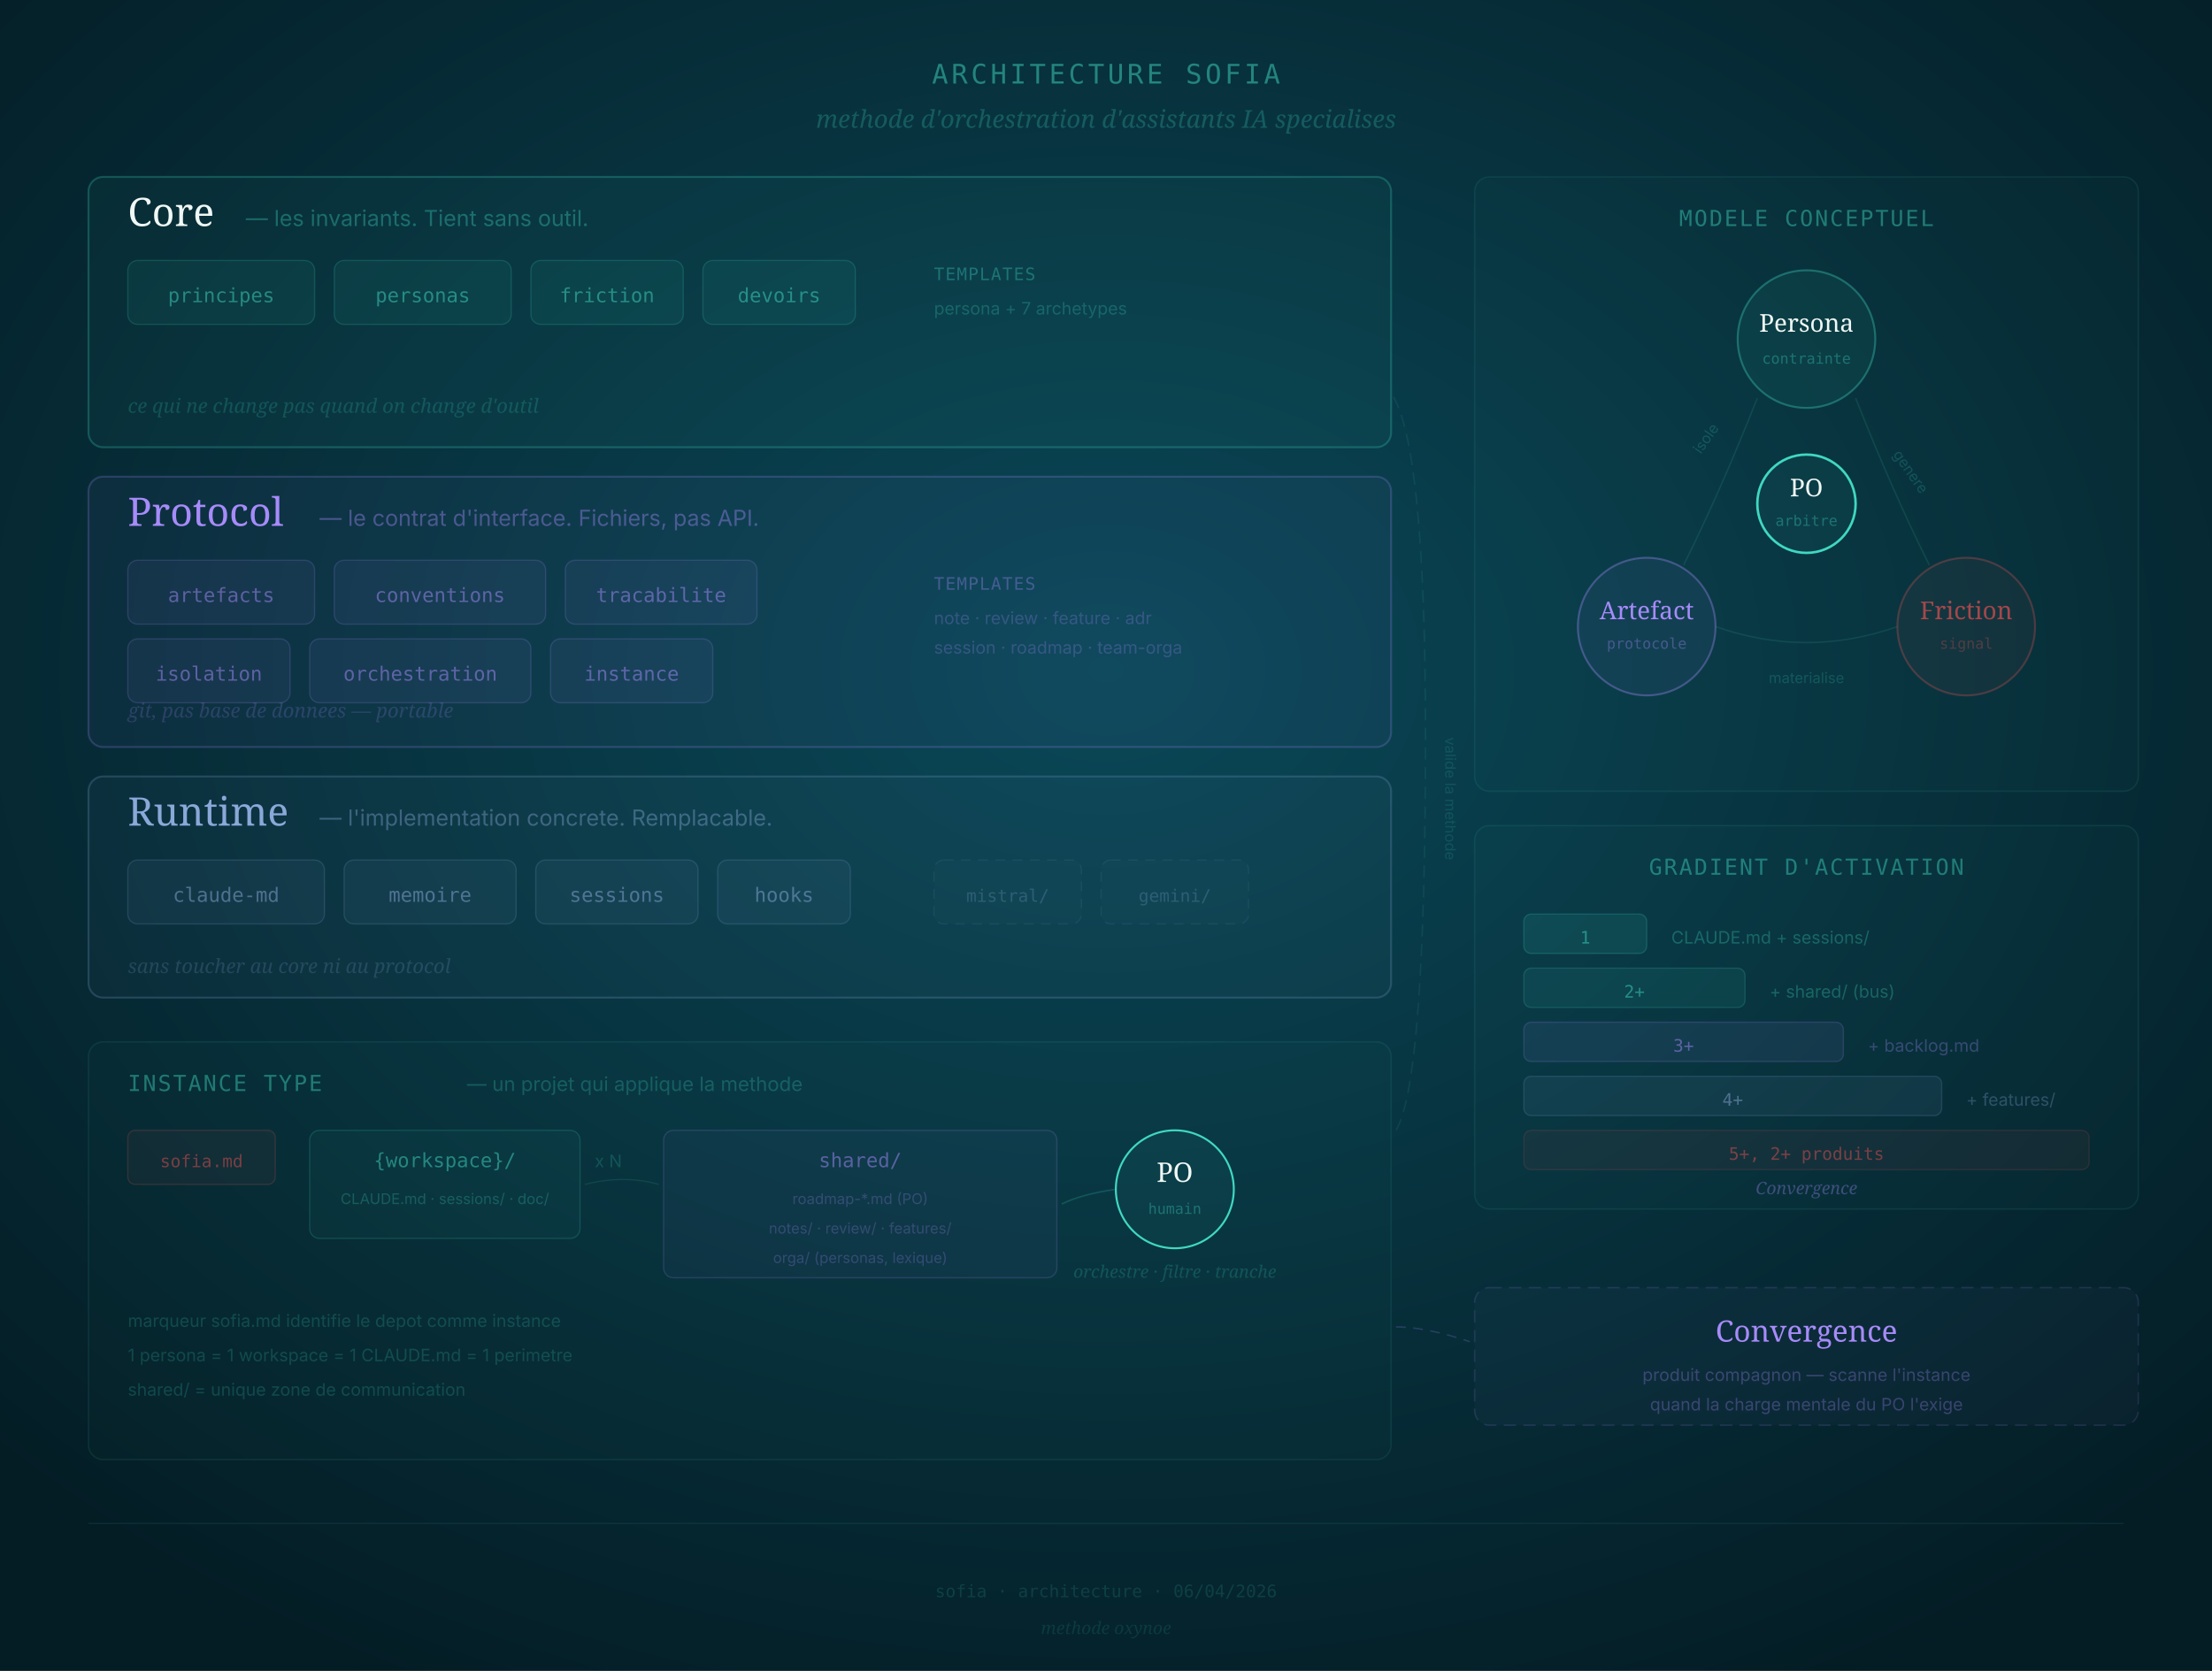
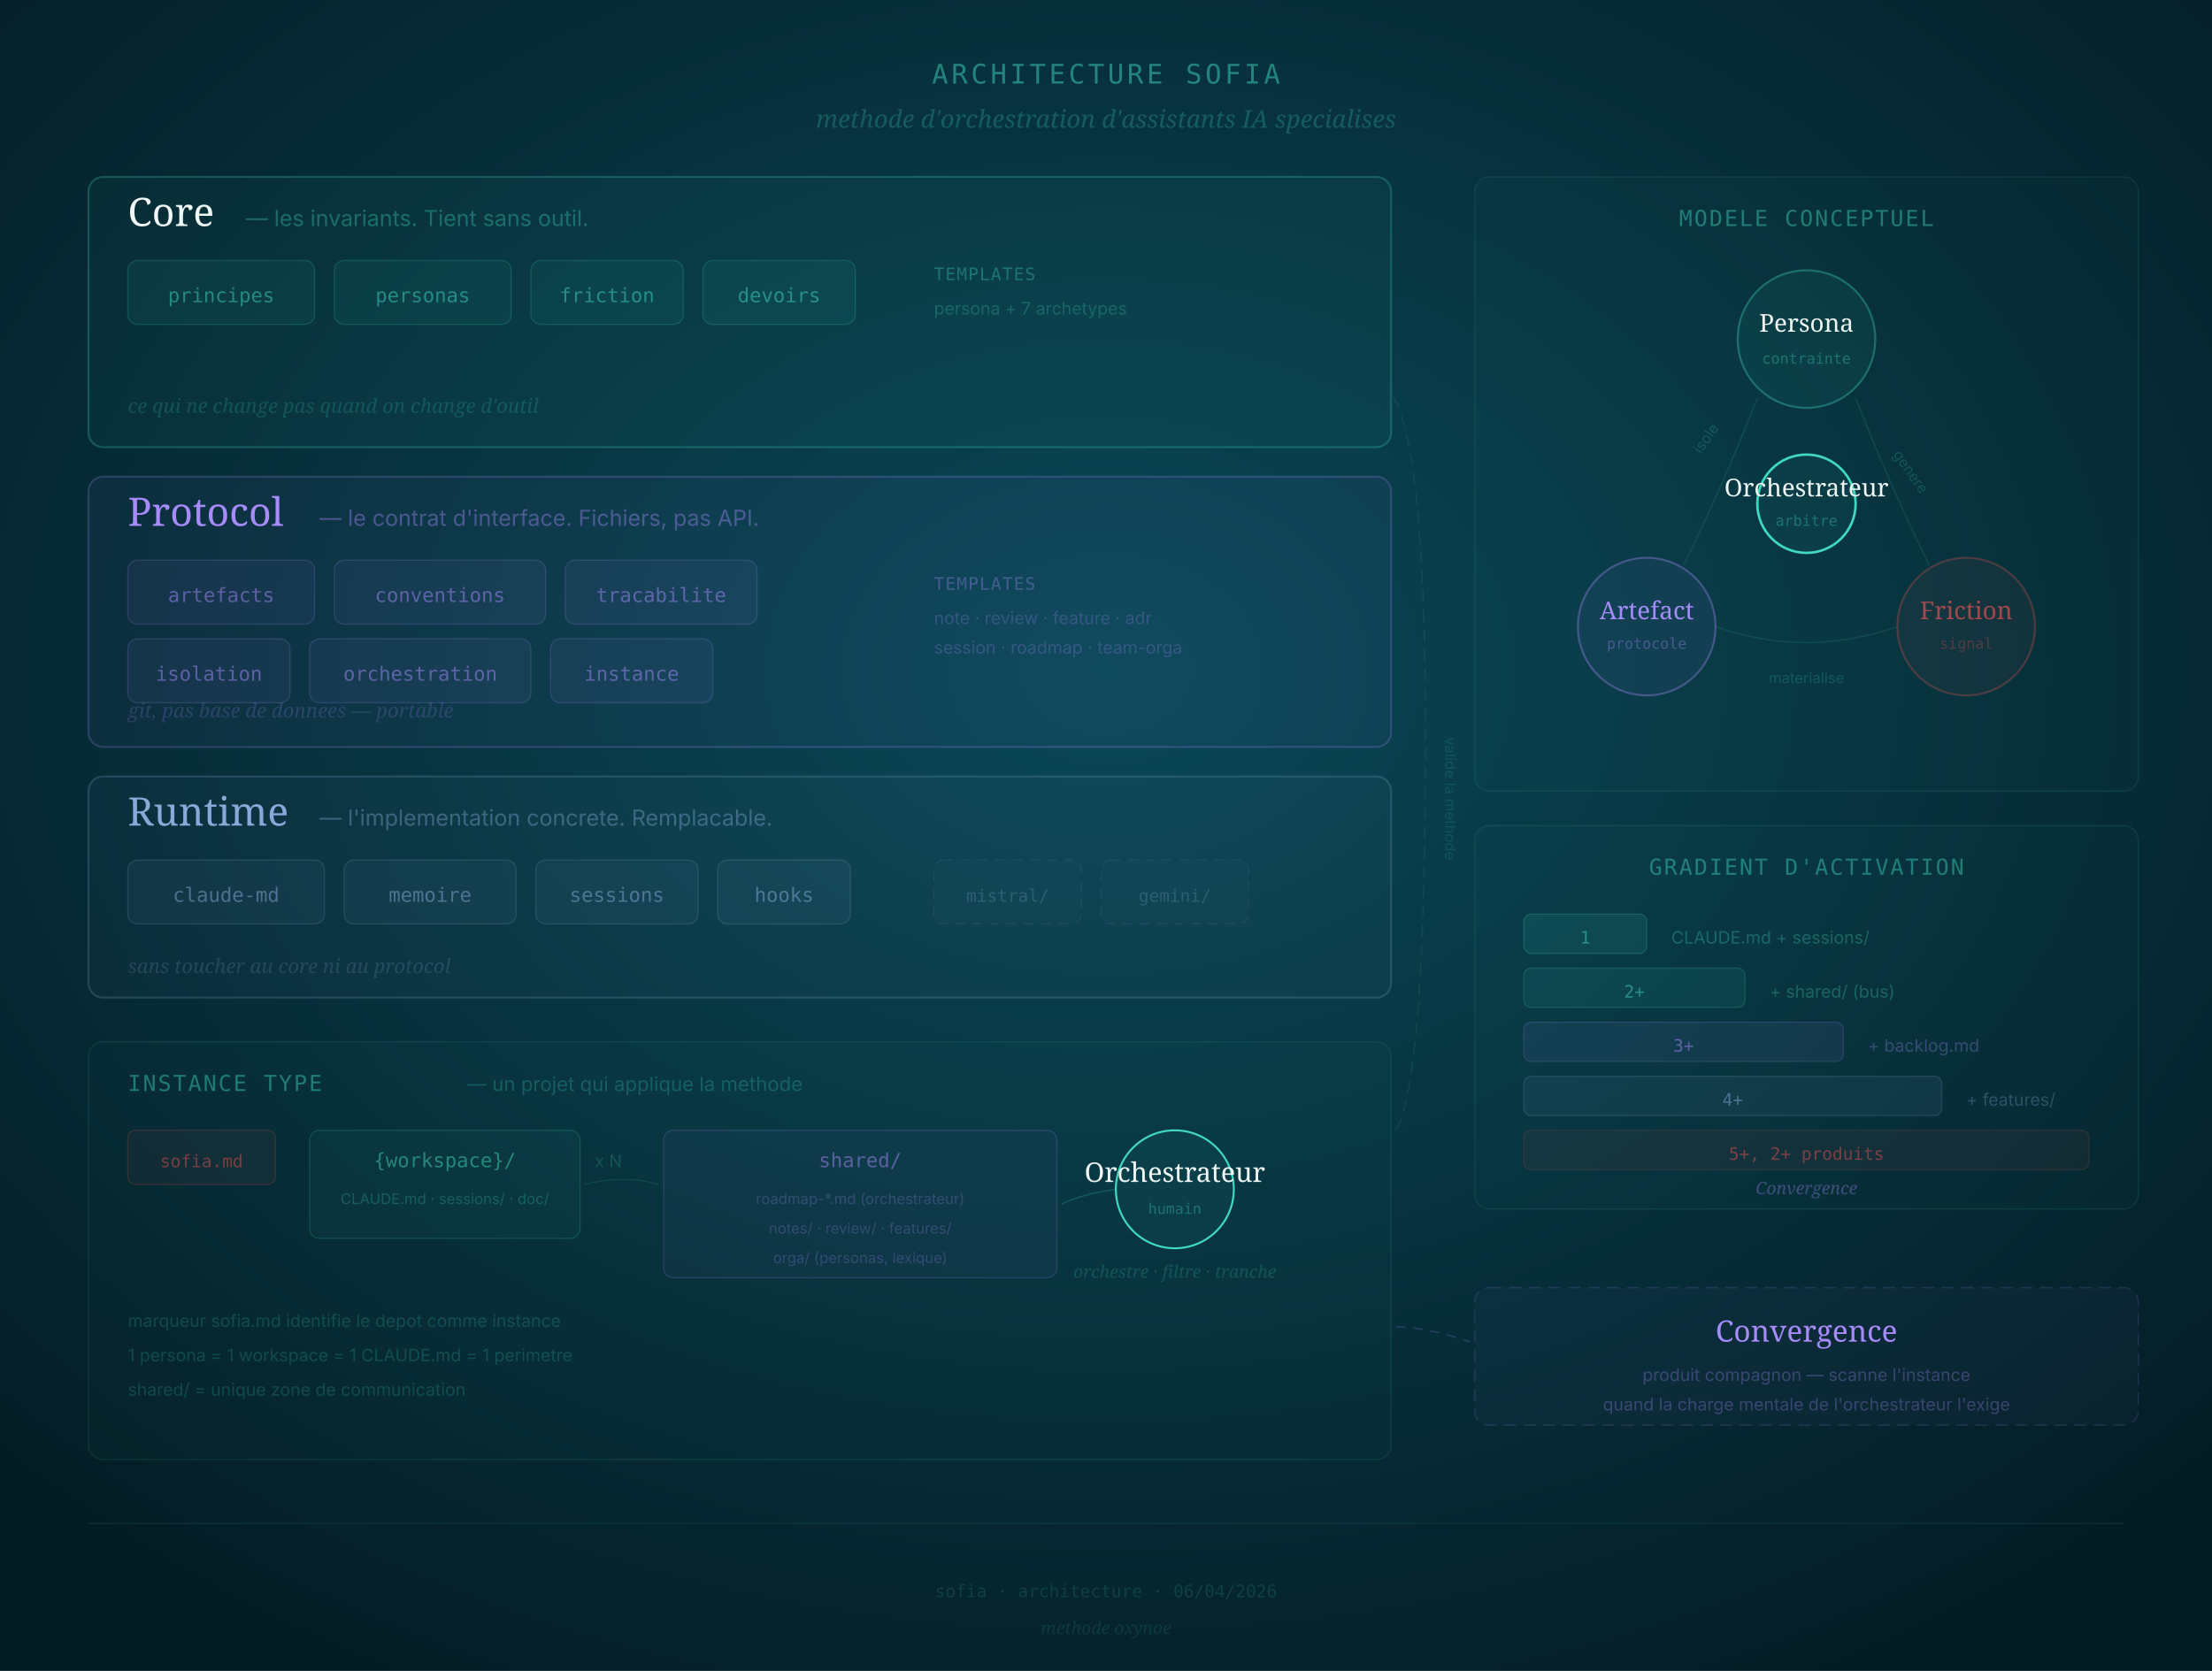
<svg xmlns="http://www.w3.org/2000/svg" viewBox="0 0 900 680" width="900" height="680">
  <defs>
    <radialGradient id="bg" cx="50%" cy="40%" r="70%">
      <stop offset="0%" stop-color="#0a4858" />
      <stop offset="100%" stop-color="#041c24" />
    </radialGradient>
  </defs>
  <rect width="900" height="680" fill="url(#bg)" />
  <text x="450" y="34" text-anchor="middle" font-family="'IBM Plex Mono', monospace" font-size="11" fill="rgba(64,216,192,0.5)" letter-spacing="0.12em">ARCHITECTURE SOFIA</text>
  <text x="450" y="52" text-anchor="middle" font-family="Georgia, serif" font-size="10" fill="rgba(64,216,192,0.25)" font-style="italic">methode d'orchestration d'assistants IA specialises</text>
  <rect x="36" y="72" width="530" height="110" rx="6" fill="rgba(64,216,192,0.04)" stroke="rgba(64,216,192,0.25)" stroke-width="0.8" />
  <text x="52" y="92" font-family="Georgia, serif" font-size="16" fill="#f0f8f5" font-weight="300">Core</text>
  <text x="100" y="92" font-family="Inter, system-ui, sans-serif" font-size="9" fill="rgba(64,216,192,0.35)">— les invariants. Tient sans outil.</text>
  <rect x="52" y="106" width="76" height="26" rx="4" fill="rgba(64,216,192,0.06)" stroke="rgba(64,216,192,0.18)" stroke-width="0.5" />
  <text x="90" y="123" text-anchor="middle" font-family="'IBM Plex Mono', monospace" font-size="8" fill="rgba(64,216,192,0.5)">principes</text>
  <rect x="136" y="106" width="72" height="26" rx="4" fill="rgba(64,216,192,0.06)" stroke="rgba(64,216,192,0.18)" stroke-width="0.5" />
  <text x="172" y="123" text-anchor="middle" font-family="'IBM Plex Mono', monospace" font-size="8" fill="rgba(64,216,192,0.5)">personas</text>
  <rect x="216" y="106" width="62" height="26" rx="4" fill="rgba(64,216,192,0.06)" stroke="rgba(64,216,192,0.18)" stroke-width="0.5" />
  <text x="247" y="123" text-anchor="middle" font-family="'IBM Plex Mono', monospace" font-size="8" fill="rgba(64,216,192,0.5)">friction</text>
  <rect x="286" y="106" width="62" height="26" rx="4" fill="rgba(64,216,192,0.06)" stroke="rgba(64,216,192,0.18)" stroke-width="0.5" />
  <text x="317" y="123" text-anchor="middle" font-family="'IBM Plex Mono', monospace" font-size="8" fill="rgba(64,216,192,0.5)">devoirs</text>
  <text x="380" y="114" font-family="'IBM Plex Mono', monospace" font-size="7" fill="rgba(64,216,192,0.35)" letter-spacing="0.06em">TEMPLATES</text>
  <text x="380" y="128" font-family="Inter, system-ui, sans-serif" font-size="7" fill="rgba(64,216,192,0.25)">persona + 7 archetypes</text>
  <text x="52" y="168" font-family="Georgia, serif" font-size="8" fill="rgba(64,216,192,0.2)" font-style="italic">ce qui ne change pas quand on change d'outil</text>
  <rect x="36" y="194" width="530" height="110" rx="6" fill="rgba(167,139,250,0.04)" stroke="rgba(167,139,250,0.22)" stroke-width="0.8" />
  <text x="52" y="214" font-family="Georgia, serif" font-size="16" fill="#a78bfa" font-weight="300">Protocol</text>
  <text x="130" y="214" font-family="Inter, system-ui, sans-serif" font-size="9" fill="rgba(167,139,250,0.4)">— le contrat d'interface. Fichiers, pas API.</text>
  <rect x="52" y="228" width="76" height="26" rx="4" fill="rgba(167,139,250,0.06)" stroke="rgba(167,139,250,0.18)" stroke-width="0.5" />
  <text x="90" y="245" text-anchor="middle" font-family="'IBM Plex Mono', monospace" font-size="8" fill="rgba(167,139,250,0.5)">artefacts</text>
  <rect x="136" y="228" width="86" height="26" rx="4" fill="rgba(167,139,250,0.06)" stroke="rgba(167,139,250,0.18)" stroke-width="0.5" />
  <text x="179" y="245" text-anchor="middle" font-family="'IBM Plex Mono', monospace" font-size="8" fill="rgba(167,139,250,0.5)">conventions</text>
  <rect x="230" y="228" width="78" height="26" rx="4" fill="rgba(167,139,250,0.06)" stroke="rgba(167,139,250,0.18)" stroke-width="0.5" />
  <text x="269" y="245" text-anchor="middle" font-family="'IBM Plex Mono', monospace" font-size="8" fill="rgba(167,139,250,0.5)">tracabilite</text>
  <rect x="52" y="260" width="66" height="26" rx="4" fill="rgba(167,139,250,0.06)" stroke="rgba(167,139,250,0.18)" stroke-width="0.5" />
  <text x="85" y="277" text-anchor="middle" font-family="'IBM Plex Mono', monospace" font-size="8" fill="rgba(167,139,250,0.5)">isolation</text>
  <rect x="126" y="260" width="90" height="26" rx="4" fill="rgba(167,139,250,0.06)" stroke="rgba(167,139,250,0.18)" stroke-width="0.5" />
  <text x="171" y="277" text-anchor="middle" font-family="'IBM Plex Mono', monospace" font-size="8" fill="rgba(167,139,250,0.5)">orchestration</text>
  <rect x="224" y="260" width="66" height="26" rx="4" fill="rgba(167,139,250,0.06)" stroke="rgba(167,139,250,0.18)" stroke-width="0.5" />
  <text x="257" y="277" text-anchor="middle" font-family="'IBM Plex Mono', monospace" font-size="8" fill="rgba(167,139,250,0.5)">instance</text>
  <text x="380" y="240" font-family="'IBM Plex Mono', monospace" font-size="7" fill="rgba(167,139,250,0.35)" letter-spacing="0.06em">TEMPLATES</text>
  <text x="380" y="254" font-family="Inter, system-ui, sans-serif" font-size="7" fill="rgba(167,139,250,0.25)">note · review · feature · adr</text>
  <text x="380" y="266" font-family="Inter, system-ui, sans-serif" font-size="7" fill="rgba(167,139,250,0.25)">session · roadmap · team-orga</text>
  <text x="52" y="292" font-family="Georgia, serif" font-size="8" fill="rgba(167,139,250,0.2)" font-style="italic">git, pas base de donnees — portable</text>
  <rect x="36" y="316" width="530" height="90" rx="6" fill="rgba(138,168,216,0.04)" stroke="rgba(138,168,216,0.22)" stroke-width="0.8" />
  <text x="52" y="336" font-family="Georgia, serif" font-size="16" fill="#8aa8d8" font-weight="300">Runtime</text>
  <text x="130" y="336" font-family="Inter, system-ui, sans-serif" font-size="9" fill="rgba(138,168,216,0.4)">— l'implementation concrete. Remplacable.</text>
  <rect x="52" y="350" width="80" height="26" rx="4" fill="rgba(138,168,216,0.06)" stroke="rgba(138,168,216,0.18)" stroke-width="0.5" />
  <text x="92" y="367" text-anchor="middle" font-family="'IBM Plex Mono', monospace" font-size="8" fill="rgba(138,168,216,0.5)">claude-md</text>
  <rect x="140" y="350" width="70" height="26" rx="4" fill="rgba(138,168,216,0.06)" stroke="rgba(138,168,216,0.18)" stroke-width="0.5" />
  <text x="175" y="367" text-anchor="middle" font-family="'IBM Plex Mono', monospace" font-size="8" fill="rgba(138,168,216,0.5)">memoire</text>
  <rect x="218" y="350" width="66" height="26" rx="4" fill="rgba(138,168,216,0.06)" stroke="rgba(138,168,216,0.18)" stroke-width="0.5" />
  <text x="251" y="367" text-anchor="middle" font-family="'IBM Plex Mono', monospace" font-size="8" fill="rgba(138,168,216,0.5)">sessions</text>
  <rect x="292" y="350" width="54" height="26" rx="4" fill="rgba(138,168,216,0.06)" stroke="rgba(138,168,216,0.18)" stroke-width="0.5" />
  <text x="319" y="367" text-anchor="middle" font-family="'IBM Plex Mono', monospace" font-size="8" fill="rgba(138,168,216,0.5)">hooks</text>
  <rect x="380" y="350" width="60" height="26" rx="4" fill="rgba(138,168,216,0.02)" stroke="rgba(138,168,216,0.1)" stroke-width="0.5" stroke-dasharray="4,3" />
  <text x="410" y="367" text-anchor="middle" font-family="'IBM Plex Mono', monospace" font-size="7" fill="rgba(138,168,216,0.25)">mistral/</text>
  <rect x="448" y="350" width="60" height="26" rx="4" fill="rgba(138,168,216,0.02)" stroke="rgba(138,168,216,0.1)" stroke-width="0.5" stroke-dasharray="4,3" />
  <text x="478" y="367" text-anchor="middle" font-family="'IBM Plex Mono', monospace" font-size="7" fill="rgba(138,168,216,0.25)">gemini/</text>
  <text x="52" y="396" font-family="Georgia, serif" font-size="8" fill="rgba(138,168,216,0.2)" font-style="italic">sans toucher au core ni au protocol</text>
  <rect x="600" y="72" width="270" height="250" rx="6" fill="rgba(64,216,192,0.02)" stroke="rgba(64,180,160,0.12)" stroke-width="0.6" />
  <text x="735" y="92" text-anchor="middle" font-family="'IBM Plex Mono', monospace" font-size="9" fill="rgba(64,216,192,0.45)" letter-spacing="0.08em">MODELE CONCEPTUEL</text>
  <circle cx="735" cy="138" r="28" fill="rgba(64,216,192,0.06)" stroke="rgba(64,216,192,0.35)" stroke-width="0.8" />
  <text x="735" y="135" text-anchor="middle" font-family="Georgia, serif" font-size="10" fill="#f0f8f5" font-weight="300">Persona</text>
  <text x="735" y="148" text-anchor="middle" font-family="'IBM Plex Mono', monospace" font-size="6" fill="rgba(64,216,192,0.35)">contrainte</text>
  <circle cx="670" cy="255" r="28" fill="rgba(167,139,250,0.06)" stroke="rgba(167,139,250,0.35)" stroke-width="0.8" />
  <text x="670" y="252" text-anchor="middle" font-family="Georgia, serif" font-size="10" fill="#a78bfa" font-weight="300">Artefact</text>
  <text x="670" y="264" text-anchor="middle" font-family="'IBM Plex Mono', monospace" font-size="6" fill="rgba(167,139,250,0.35)">protocole</text>
  <circle cx="800" cy="255" r="28" fill="rgba(224,80,80,0.05)" stroke="rgba(224,80,80,0.3)" stroke-width="0.8" />
  <text x="800" y="252" text-anchor="middle" font-family="Georgia, serif" font-size="10" fill="rgba(224,80,80,0.7)" font-weight="300">Friction</text>
  <text x="800" y="264" text-anchor="middle" font-family="'IBM Plex Mono', monospace" font-size="6" fill="rgba(224,80,80,0.3)">signal</text>
  <path d="M 715,162 Q 700,200 685,230" fill="none" stroke="rgba(64,180,160,0.15)" stroke-width="0.6" />
  <path d="M 755,162 Q 770,200 785,230" fill="none" stroke="rgba(64,180,160,0.15)" stroke-width="0.6" />
  <path d="M 698,255 Q 735,268 772,255" fill="none" stroke="rgba(64,180,160,0.15)" stroke-width="0.6" />
  <circle cx="735" cy="205" r="20" fill="rgba(64,216,192,0.05)" stroke="#40d8c0" stroke-width="1" />
-   <text x="735" y="202" text-anchor="middle" font-family="Georgia, serif" font-size="10" fill="#f0f8f5" font-weight="300">PO</text>
+   <text x="735" y="202" text-anchor="middle" font-family="Georgia, serif" font-size="10" fill="#f0f8f5" font-weight="300">Orchestrateur</text>
  <text x="735" y="214" text-anchor="middle" font-family="'IBM Plex Mono', monospace" font-size="6" fill="rgba(64,216,192,0.35)">arbitre</text>
  <text x="692" y="185" font-family="Inter, system-ui, sans-serif" font-size="6" fill="rgba(64,216,192,0.2)" transform="rotate(-55,692,185)">isole</text>
  <text x="770" y="185" font-family="Inter, system-ui, sans-serif" font-size="6" fill="rgba(64,216,192,0.2)" transform="rotate(55,770,185)">genere</text>
  <text x="735" y="278" text-anchor="middle" font-family="Inter, system-ui, sans-serif" font-size="6" fill="rgba(64,216,192,0.2)">materialise</text>
  <rect x="600" y="336" width="270" height="156" rx="6" fill="rgba(64,216,192,0.02)" stroke="rgba(64,180,160,0.12)" stroke-width="0.6" />
  <text x="735" y="356" text-anchor="middle" font-family="'IBM Plex Mono', monospace" font-size="9" fill="rgba(64,216,192,0.45)" letter-spacing="0.08em">GRADIENT D'ACTIVATION</text>
  <rect x="620" y="372" width="50" height="16" rx="3" fill="rgba(64,216,192,0.1)" stroke="rgba(64,216,192,0.2)" stroke-width="0.5" />
  <text x="645" y="384" text-anchor="middle" font-family="'IBM Plex Mono', monospace" font-size="7" fill="rgba(64,216,192,0.5)">1</text>
  <text x="680" y="384" font-family="Inter, system-ui, sans-serif" font-size="7" fill="rgba(64,216,192,0.3)">CLAUDE.md + sessions/</text>
  <rect x="620" y="394" width="90" height="16" rx="3" fill="rgba(64,216,192,0.08)" stroke="rgba(64,216,192,0.18)" stroke-width="0.5" />
  <text x="665" y="406" text-anchor="middle" font-family="'IBM Plex Mono', monospace" font-size="7" fill="rgba(64,216,192,0.5)">2+</text>
  <text x="720" y="406" font-family="Inter, system-ui, sans-serif" font-size="7" fill="rgba(64,216,192,0.3)">+ shared/ (bus)</text>
  <rect x="620" y="416" width="130" height="16" rx="3" fill="rgba(167,139,250,0.08)" stroke="rgba(167,139,250,0.18)" stroke-width="0.5" />
  <text x="685" y="428" text-anchor="middle" font-family="'IBM Plex Mono', monospace" font-size="7" fill="rgba(167,139,250,0.5)">3+</text>
  <text x="760" y="428" font-family="Inter, system-ui, sans-serif" font-size="7" fill="rgba(167,139,250,0.3)">+ backlog.md</text>
  <rect x="620" y="438" width="170" height="16" rx="3" fill="rgba(138,168,216,0.08)" stroke="rgba(138,168,216,0.18)" stroke-width="0.5" />
  <text x="705" y="450" text-anchor="middle" font-family="'IBM Plex Mono', monospace" font-size="7" fill="rgba(138,168,216,0.5)">4+</text>
  <text x="800" y="450" font-family="Inter, system-ui, sans-serif" font-size="7" fill="rgba(138,168,216,0.3)">+ features/</text>
  <rect x="620" y="460" width="230" height="16" rx="3" fill="rgba(224,80,80,0.06)" stroke="rgba(224,80,80,0.15)" stroke-width="0.5" />
  <text x="735" y="472" text-anchor="middle" font-family="'IBM Plex Mono', monospace" font-size="7" fill="rgba(224,80,80,0.5)">5+, 2+ produits</text>
  <text x="735" y="486" text-anchor="middle" font-family="Georgia, serif" font-size="7" fill="rgba(167,139,250,0.35)" font-style="italic">Convergence</text>
  <rect x="36" y="424" width="530" height="170" rx="6" fill="rgba(64,216,192,0.02)" stroke="rgba(64,180,160,0.12)" stroke-width="0.6" />
  <text x="52" y="444" font-family="'IBM Plex Mono', monospace" font-size="9" fill="rgba(64,216,192,0.45)" letter-spacing="0.08em">INSTANCE TYPE</text>
  <text x="190" y="444" font-family="Inter, system-ui, sans-serif" font-size="8" fill="rgba(64,216,192,0.25)">— un projet qui applique la methode</text>
  <rect x="52" y="460" width="60" height="22" rx="3" fill="rgba(224,80,80,0.05)" stroke="rgba(224,80,80,0.2)" stroke-width="0.5" />
  <text x="82" y="475" text-anchor="middle" font-family="'IBM Plex Mono', monospace" font-size="7" fill="rgba(224,80,80,0.5)">sofia.md</text>
  <rect x="126" y="460" width="110" height="44" rx="4" fill="rgba(64,216,192,0.04)" stroke="rgba(64,216,192,0.18)" stroke-width="0.5" />
  <text x="181" y="475" text-anchor="middle" font-family="'IBM Plex Mono', monospace" font-size="8" fill="rgba(64,216,192,0.5)">{workspace}/</text>
  <text x="181" y="490" text-anchor="middle" font-family="Inter, system-ui, sans-serif" font-size="6" fill="rgba(64,216,192,0.25)">CLAUDE.md · sessions/ · doc/</text>
  <text x="242" y="475" font-family="Inter, system-ui, sans-serif" font-size="7" fill="rgba(64,216,192,0.2)">x N</text>
  <rect x="270" y="460" width="160" height="60" rx="4" fill="rgba(167,139,250,0.04)" stroke="rgba(167,139,250,0.18)" stroke-width="0.5" />
  <text x="350" y="475" text-anchor="middle" font-family="'IBM Plex Mono', monospace" font-size="8" fill="rgba(167,139,250,0.5)">shared/</text>
-   <text x="350" y="490" text-anchor="middle" font-family="Inter, system-ui, sans-serif" font-size="6" fill="rgba(167,139,250,0.25)">roadmap-*.md (PO)</text>
+   <text x="350" y="490" text-anchor="middle" font-family="Inter, system-ui, sans-serif" font-size="6" fill="rgba(167,139,250,0.25)">roadmap-*.md (orchestrateur)</text>
  <text x="350" y="502" text-anchor="middle" font-family="Inter, system-ui, sans-serif" font-size="6" fill="rgba(167,139,250,0.25)">notes/ · review/ · features/</text>
  <text x="350" y="514" text-anchor="middle" font-family="Inter, system-ui, sans-serif" font-size="6" fill="rgba(167,139,250,0.25)">orga/ (personas, lexique)</text>
  <path d="M 238,482 Q 254,478 268,482" fill="none" stroke="rgba(64,180,160,0.15)" stroke-width="0.5" />
  <circle cx="478" cy="484" r="24" fill="rgba(64,216,192,0.05)" stroke="#40d8c0" stroke-width="0.8" />
-   <text x="478" y="481" text-anchor="middle" font-family="Georgia, serif" font-size="11" fill="#f0f8f5" font-weight="300">PO</text>
+   <text x="478" y="481" text-anchor="middle" font-family="Georgia, serif" font-size="11" fill="#f0f8f5" font-weight="300">Orchestrateur</text>
  <text x="478" y="494" text-anchor="middle" font-family="'IBM Plex Mono', monospace" font-size="6" fill="rgba(64,216,192,0.35)">humain</text>
  <path d="M 454,484 Q 440,486 432,490" fill="none" stroke="rgba(64,216,192,0.2)" stroke-width="0.6" />
  <text x="52" y="540" font-family="Inter, system-ui, sans-serif" font-size="7" fill="rgba(64,216,192,0.2)">marqueur sofia.md identifie le depot comme instance</text>
  <text x="52" y="554" font-family="Inter, system-ui, sans-serif" font-size="7" fill="rgba(64,216,192,0.2)">1 persona = 1 workspace = 1 CLAUDE.md = 1 perimetre</text>
  <text x="52" y="568" font-family="Inter, system-ui, sans-serif" font-size="7" fill="rgba(64,216,192,0.2)">shared/ = unique zone de communication</text>
  <text x="478" y="520" text-anchor="middle" font-family="Georgia, serif" font-size="7" fill="rgba(64,216,192,0.2)" font-style="italic">orchestre · filtre · tranche</text>
  <rect x="600" y="524" width="270" height="56" rx="6" fill="rgba(167,139,250,0.03)" stroke="rgba(167,139,250,0.15)" stroke-width="0.6" stroke-dasharray="5,3" />
  <text x="735" y="546" text-anchor="middle" font-family="Georgia, serif" font-size="12" fill="#a78bfa" font-weight="300">Convergence</text>
  <text x="735" y="562" text-anchor="middle" font-family="Inter, system-ui, sans-serif" font-size="7" fill="rgba(167,139,250,0.3)">produit compagnon — scanne l'instance</text>
-   <text x="735" y="574" text-anchor="middle" font-family="Inter, system-ui, sans-serif" font-size="7" fill="rgba(167,139,250,0.3)">quand la charge mentale du PO l'exige</text>
+   <text x="735" y="574" text-anchor="middle" font-family="Inter, system-ui, sans-serif" font-size="7" fill="rgba(167,139,250,0.3)">quand la charge mentale de l'orchestrateur l'exige</text>
  <path d="M 568,540 Q 580,540 598,546" fill="none" stroke="rgba(167,139,250,0.2)" stroke-width="0.6" stroke-dasharray="4,3" />
  <path d="M 568,460 Q 580,440 580,300 Q 580,180 566,160" fill="none" stroke="rgba(64,180,160,0.12)" stroke-width="0.6" stroke-dasharray="5,3" />
  <text x="588" y="300" font-family="Inter, system-ui, sans-serif" font-size="6" fill="rgba(64,216,192,0.15)" transform="rotate(90,588,300)">valide la methode</text>
  <line x1="36" y1="620" x2="864" y2="620" stroke="rgba(64,180,160,0.12)" stroke-width="0.5" />
  <text x="450" y="650" text-anchor="middle" font-family="'IBM Plex Mono', monospace" font-size="7" fill="rgba(64,216,192,0.15)">sofia · architecture · 06/04/2026</text>
  <text x="450" y="665" text-anchor="middle" font-family="Georgia, serif" font-size="7" fill="rgba(64,216,192,0.12)" font-style="italic">methode oxynoe</text>
</svg>
